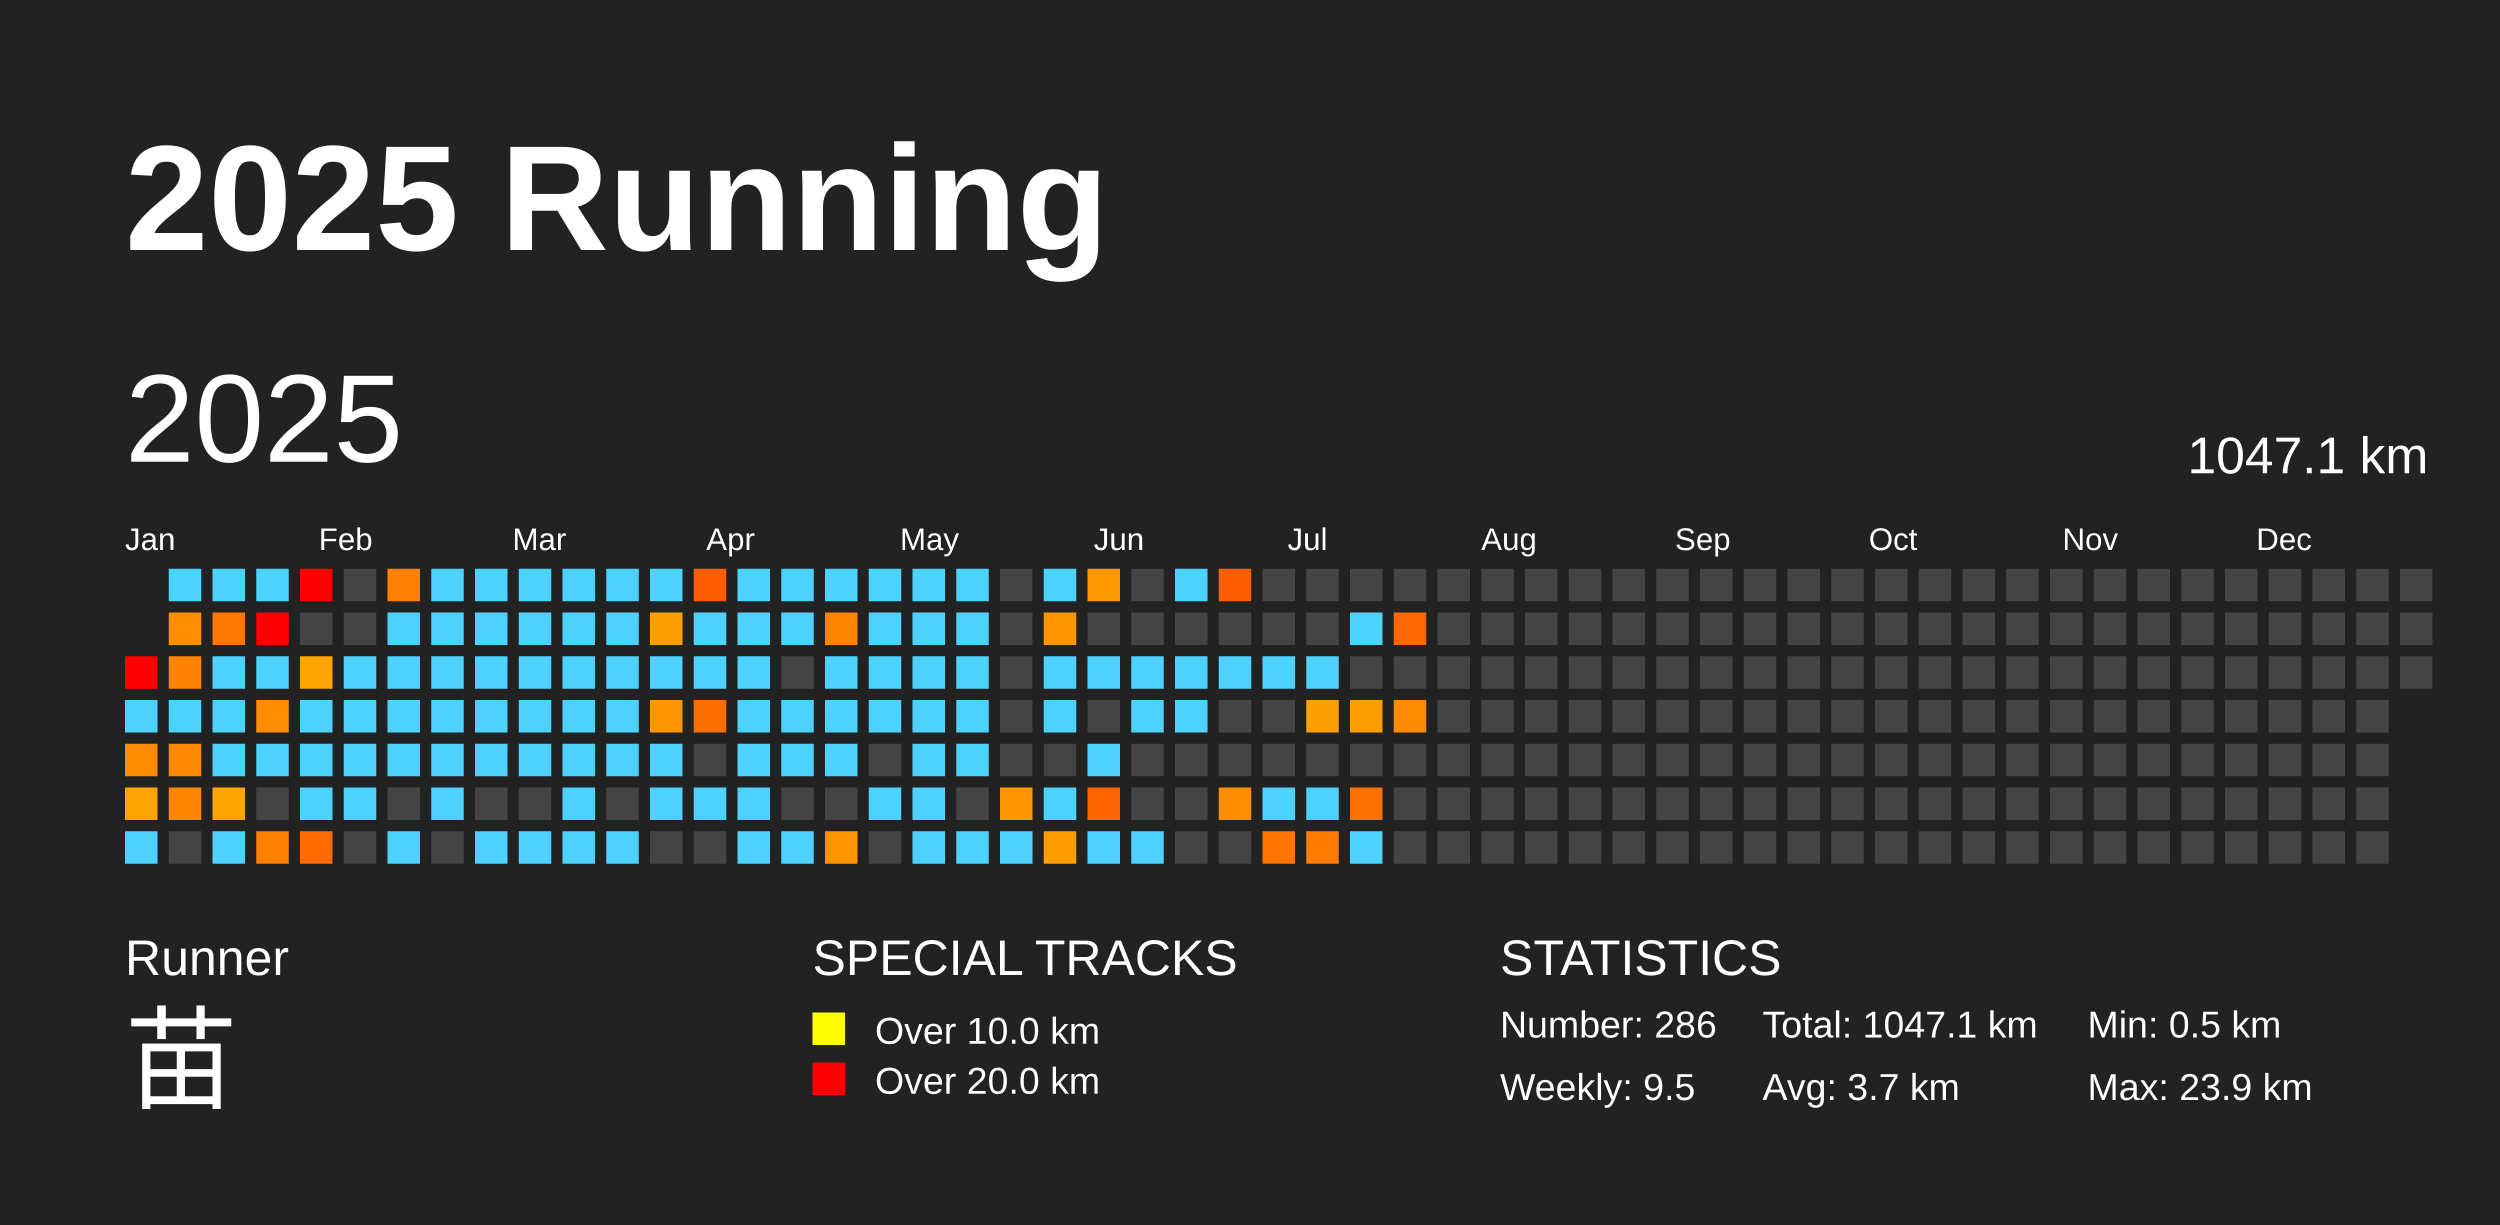
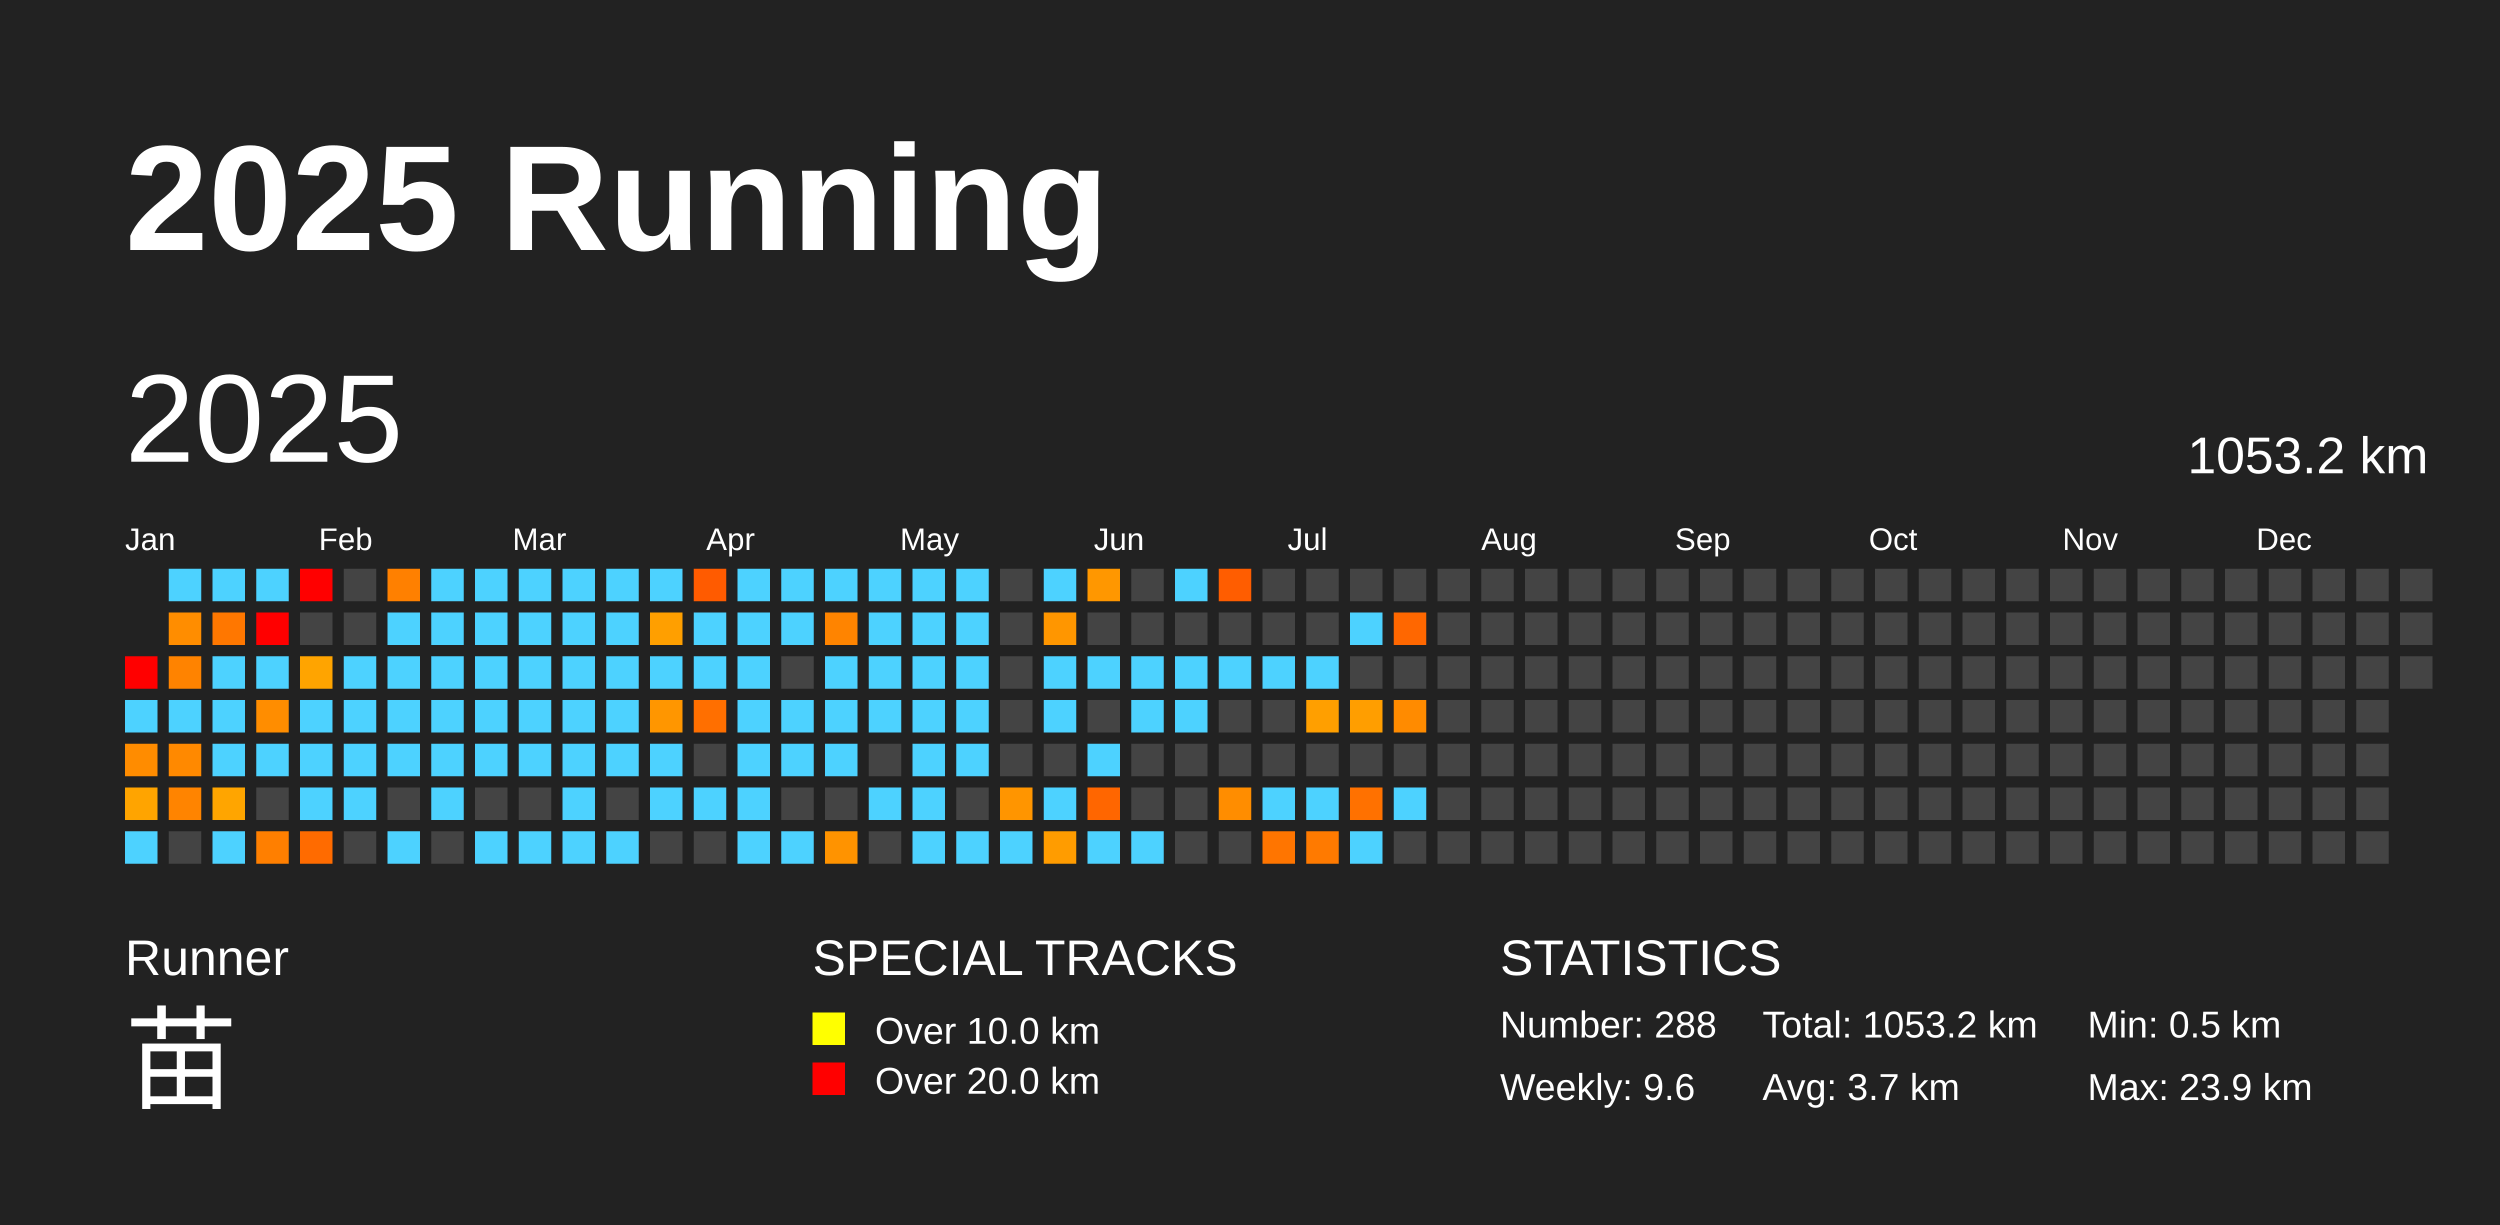
<svg xmlns="http://www.w3.org/2000/svg" baseProfile="full" height="98mm" version="1.1" viewBox="0,0,200,98" width="200mm">
  <defs />
  <rect fill="#222222" height="98" width="200" x="0" y="0" />
  <text fill="#FFFFFF" style="font-size:12px; font-family:Arial; font-weight:bold;" x="10" y="20">2025 Running</text>
  <text fill="#FFFFFF" style="font-size:4px; font-family:Arial" x="10" y="78">Runner</text>
  <text fill="#FFFFFF" style="font-size:9px; font-family:Arial" x="10" y="88">苗</text>
  <text fill="#FFFFFF" style="font-size:4px; font-family:Arial" x="65" y="78">SPECIAL TRACKS</text>
  <rect fill="yellow" height="2.6" width="2.6" x="65" y="81" />
  <text fill="#FFFFFF" style="font-size:3px; font-family:Arial" x="70" y="83.5">Over 10.0 km</text>
  <rect fill="red" height="2.6" width="2.6" x="65" y="85" />
  <text fill="#FFFFFF" style="font-size:3px; font-family:Arial" x="70" y="87.5">Over 20.0 km</text>
  <text fill="#FFFFFF" style="font-size:4px; font-family:Arial" x="120" y="78">STATISTICS</text>
-   <text fill="#FFFFFF" style="font-size:3px; font-family:Arial" x="120" y="83">Number: 286</text>
-   <text fill="#FFFFFF" style="font-size:3px; font-family:Arial" x="120" y="88">Weekly: 9.5</text>
-   <text fill="#FFFFFF" style="font-size:3px; font-family:Arial" x="141" y="83">Total: 1047.1 km</text>
+   <text fill="#FFFFFF" style="font-size:3px; font-family:Arial" x="120" y="83">Number: 288</text>
+   <text fill="#FFFFFF" style="font-size:3px; font-family:Arial" x="120" y="88">Weekly: 9.6</text>
+   <text fill="#FFFFFF" style="font-size:3px; font-family:Arial" x="141" y="83">Total: 1053.2 km</text>
  <text fill="#FFFFFF" style="font-size:3px; font-family:Arial" x="141" y="88">Avg: 3.7 km</text>
  <text fill="#FFFFFF" style="font-size:3px; font-family:Arial" x="167" y="83">Min: 0.5 km</text>
  <text fill="#FFFFFF" style="font-size:3px; font-family:Arial" x="167" y="88">Max: 23.9 km</text>
  <text dominant-baseline="hanging" fill="#FFFFFF" style="font-size:10.0px; font-family:Arial;" x="10" y="30">2025</text>
-   <text dominant-baseline="hanging" fill="#FFFFFF" style="font-size:4.125px; font-family:Arial;" x="175" y="35">1047.1 km</text>
+   <text dominant-baseline="hanging" fill="#FFFFFF" style="font-size:4.125px; font-family:Arial;" x="175" y="35">1053.2 km</text>
  <text fill="#FFFFFF" style="font-size:2.5px; font-family:Arial" x="10.0" y="44">Jan</text>
  <text fill="#FFFFFF" style="font-size:2.5px; font-family:Arial" x="25.5" y="44">Feb</text>
  <text fill="#FFFFFF" style="font-size:2.5px; font-family:Arial" x="41.0" y="44">Mar</text>
  <text fill="#FFFFFF" style="font-size:2.5px; font-family:Arial" x="56.5" y="44">Apr</text>
  <text fill="#FFFFFF" style="font-size:2.5px; font-family:Arial" x="72.0" y="44">May</text>
  <text fill="#FFFFFF" style="font-size:2.5px; font-family:Arial" x="87.5" y="44">Jun</text>
  <text fill="#FFFFFF" style="font-size:2.5px; font-family:Arial" x="103.0" y="44">Jul</text>
  <text fill="#FFFFFF" style="font-size:2.5px; font-family:Arial" x="118.5" y="44">Aug</text>
  <text fill="#FFFFFF" style="font-size:2.5px; font-family:Arial" x="134.0" y="44">Sep</text>
  <text fill="#FFFFFF" style="font-size:2.5px; font-family:Arial" x="149.5" y="44">Oct</text>
  <text fill="#FFFFFF" style="font-size:2.5px; font-family:Arial" x="165.0" y="44">Nov</text>
  <text fill="#FFFFFF" style="font-size:2.5px; font-family:Arial" x="180.5" y="44">Dec</text>
  <rect fill="red" height="2.6" width="2.6" x="10.0" y="52.5" />
  <rect fill="#4dd2ff" height="2.6" width="2.6" x="10.0" y="56.0" />
  <rect fill="#ff8c00" height="2.6" width="2.6" x="10.0" y="59.5" />
  <rect fill="#ffa400" height="2.6" width="2.6" x="10.0" y="63.0" />
  <rect fill="#4dd2ff" height="2.6" width="2.6" x="10.0" y="66.5" />
  <rect fill="#4dd2ff" height="2.6" width="2.6" x="13.5" y="45.5" />
  <rect fill="#ff8d00" height="2.6" width="2.6" x="13.5" y="49.0" />
  <rect fill="#ff8300" height="2.6" width="2.6" x="13.5" y="52.5" />
  <rect fill="#4dd2ff" height="2.6" width="2.6" x="13.5" y="56.0" />
  <rect fill="#ff8900" height="2.6" width="2.6" x="13.5" y="59.5" />
  <rect fill="#ff8400" height="2.6" width="2.6" x="13.5" y="63.0" />
  <rect fill="#444444" height="2.6" width="2.6" x="13.5" y="66.5" />
  <rect fill="#4dd2ff" height="2.6" width="2.6" x="17.0" y="45.5" />
  <rect fill="#ff7700" height="2.6" width="2.6" x="17.0" y="49.0" />
  <rect fill="#4dd2ff" height="2.6" width="2.6" x="17.0" y="52.5" />
  <rect fill="#4dd2ff" height="2.6" width="2.6" x="17.0" y="56.0" />
  <rect fill="#4dd2ff" height="2.6" width="2.6" x="17.0" y="59.5" />
  <rect fill="#ffa500" height="2.6" width="2.6" x="17.0" y="63.0" />
  <rect fill="#4dd2ff" height="2.6" width="2.6" x="17.0" y="66.5" />
  <rect fill="#4dd2ff" height="2.6" width="2.6" x="20.5" y="45.5" />
  <rect fill="red" height="2.6" width="2.6" x="20.5" y="49.0" />
  <rect fill="#4dd2ff" height="2.6" width="2.6" x="20.5" y="52.5" />
  <rect fill="#ff8d00" height="2.6" width="2.6" x="20.5" y="56.0" />
  <rect fill="#4dd2ff" height="2.6" width="2.6" x="20.5" y="59.5" />
  <rect fill="#444444" height="2.6" width="2.6" x="20.5" y="63.0" />
  <rect fill="#ff7f00" height="2.6" width="2.6" x="20.5" y="66.5" />
  <rect fill="red" height="2.6" width="2.6" x="24.0" y="45.5" />
  <rect fill="#444444" height="2.6" width="2.6" x="24.0" y="49.0" />
  <rect fill="#ffa400" height="2.6" width="2.6" x="24.0" y="52.5" />
  <rect fill="#4dd2ff" height="2.6" width="2.6" x="24.0" y="56.0" />
  <rect fill="#4dd2ff" height="2.6" width="2.6" x="24.0" y="59.5" />
  <rect fill="#4dd2ff" height="2.6" width="2.6" x="24.0" y="63.0" />
  <rect fill="#ff6b00" height="2.6" width="2.6" x="24.0" y="66.5" />
  <rect fill="#444444" height="2.6" width="2.6" x="27.5" y="45.5" />
  <rect fill="#444444" height="2.6" width="2.6" x="27.5" y="49.0" />
  <rect fill="#4dd2ff" height="2.6" width="2.6" x="27.5" y="52.5" />
  <rect fill="#4dd2ff" height="2.6" width="2.6" x="27.5" y="56.0" />
  <rect fill="#4dd2ff" height="2.6" width="2.6" x="27.5" y="59.5" />
  <rect fill="#4dd2ff" height="2.6" width="2.6" x="27.5" y="63.0" />
  <rect fill="#444444" height="2.6" width="2.6" x="27.5" y="66.5" />
  <rect fill="#ff8000" height="2.6" width="2.6" x="31.0" y="45.5" />
  <rect fill="#4dd2ff" height="2.6" width="2.6" x="31.0" y="49.0" />
  <rect fill="#4dd2ff" height="2.6" width="2.6" x="31.0" y="52.5" />
  <rect fill="#4dd2ff" height="2.6" width="2.6" x="31.0" y="56.0" />
  <rect fill="#4dd2ff" height="2.6" width="2.6" x="31.0" y="59.5" />
  <rect fill="#444444" height="2.6" width="2.6" x="31.0" y="63.0" />
  <rect fill="#4dd2ff" height="2.6" width="2.6" x="31.0" y="66.5" />
  <rect fill="#4dd2ff" height="2.6" width="2.6" x="34.5" y="45.5" />
  <rect fill="#4dd2ff" height="2.6" width="2.6" x="34.5" y="49.0" />
  <rect fill="#4dd2ff" height="2.6" width="2.6" x="34.5" y="52.5" />
  <rect fill="#4dd2ff" height="2.6" width="2.6" x="34.5" y="56.0" />
  <rect fill="#4dd2ff" height="2.6" width="2.6" x="34.5" y="59.5" />
  <rect fill="#4dd2ff" height="2.6" width="2.6" x="34.5" y="63.0" />
  <rect fill="#444444" height="2.6" width="2.6" x="34.5" y="66.5" />
  <rect fill="#4dd2ff" height="2.6" width="2.6" x="38.0" y="45.5" />
  <rect fill="#4dd2ff" height="2.6" width="2.6" x="38.0" y="49.0" />
  <rect fill="#4dd2ff" height="2.6" width="2.6" x="38.0" y="52.5" />
  <rect fill="#4dd2ff" height="2.6" width="2.6" x="38.0" y="56.0" />
  <rect fill="#4dd2ff" height="2.6" width="2.6" x="38.0" y="59.5" />
  <rect fill="#444444" height="2.6" width="2.6" x="38.0" y="63.0" />
  <rect fill="#4dd2ff" height="2.6" width="2.6" x="38.0" y="66.5" />
  <rect fill="#4dd2ff" height="2.6" width="2.6" x="41.5" y="45.5" />
  <rect fill="#4dd2ff" height="2.6" width="2.6" x="41.5" y="49.0" />
  <rect fill="#4dd2ff" height="2.6" width="2.6" x="41.5" y="52.5" />
  <rect fill="#4dd2ff" height="2.6" width="2.6" x="41.5" y="56.0" />
  <rect fill="#4dd2ff" height="2.6" width="2.6" x="41.5" y="59.5" />
  <rect fill="#444444" height="2.6" width="2.6" x="41.5" y="63.0" />
  <rect fill="#4dd2ff" height="2.6" width="2.6" x="41.5" y="66.5" />
  <rect fill="#4dd2ff" height="2.6" width="2.6" x="45.0" y="45.5" />
  <rect fill="#4dd2ff" height="2.6" width="2.6" x="45.0" y="49.0" />
  <rect fill="#4dd2ff" height="2.6" width="2.6" x="45.0" y="52.5" />
  <rect fill="#4dd2ff" height="2.6" width="2.6" x="45.0" y="56.0" />
  <rect fill="#4dd2ff" height="2.6" width="2.6" x="45.0" y="59.5" />
  <rect fill="#4dd2ff" height="2.6" width="2.6" x="45.0" y="63.0" />
  <rect fill="#4dd2ff" height="2.6" width="2.6" x="45.0" y="66.5" />
  <rect fill="#4dd2ff" height="2.6" width="2.6" x="48.5" y="45.5" />
  <rect fill="#4dd2ff" height="2.6" width="2.6" x="48.5" y="49.0" />
  <rect fill="#4dd2ff" height="2.6" width="2.6" x="48.5" y="52.5" />
  <rect fill="#4dd2ff" height="2.6" width="2.6" x="48.5" y="56.0" />
  <rect fill="#4dd2ff" height="2.6" width="2.6" x="48.5" y="59.5" />
  <rect fill="#444444" height="2.6" width="2.6" x="48.5" y="63.0" />
  <rect fill="#4dd2ff" height="2.6" width="2.6" x="48.5" y="66.5" />
  <rect fill="#4dd2ff" height="2.6" width="2.6" x="52.0" y="45.5" />
  <rect fill="#ff9f00" height="2.6" width="2.6" x="52.0" y="49.0" />
  <rect fill="#4dd2ff" height="2.6" width="2.6" x="52.0" y="52.5" />
  <rect fill="#ff9600" height="2.6" width="2.6" x="52.0" y="56.0" />
  <rect fill="#4dd2ff" height="2.6" width="2.6" x="52.0" y="59.5" />
  <rect fill="#4dd2ff" height="2.6" width="2.6" x="52.0" y="63.0" />
  <rect fill="#444444" height="2.6" width="2.6" x="52.0" y="66.5" />
  <rect fill="#ff5b00" height="2.6" width="2.6" x="55.5" y="45.5" />
  <rect fill="#4dd2ff" height="2.6" width="2.6" x="55.5" y="49.0" />
  <rect fill="#4dd2ff" height="2.6" width="2.6" x="55.5" y="52.5" />
  <rect fill="#ff6f00" height="2.6" width="2.6" x="55.5" y="56.0" />
  <rect fill="#444444" height="2.6" width="2.6" x="55.5" y="59.5" />
  <rect fill="#4dd2ff" height="2.6" width="2.6" x="55.5" y="63.0" />
  <rect fill="#444444" height="2.6" width="2.6" x="55.5" y="66.5" />
  <rect fill="#4dd2ff" height="2.6" width="2.6" x="59.0" y="45.5" />
  <rect fill="#4dd2ff" height="2.6" width="2.6" x="59.0" y="49.0" />
  <rect fill="#4dd2ff" height="2.6" width="2.6" x="59.0" y="52.5" />
  <rect fill="#4dd2ff" height="2.6" width="2.6" x="59.0" y="56.0" />
  <rect fill="#4dd2ff" height="2.6" width="2.6" x="59.0" y="59.5" />
  <rect fill="#4dd2ff" height="2.6" width="2.6" x="59.0" y="63.0" />
  <rect fill="#4dd2ff" height="2.6" width="2.6" x="59.0" y="66.5" />
  <rect fill="#4dd2ff" height="2.6" width="2.6" x="62.5" y="45.5" />
  <rect fill="#4dd2ff" height="2.6" width="2.6" x="62.5" y="49.0" />
  <rect fill="#444444" height="2.6" width="2.6" x="62.5" y="52.5" />
  <rect fill="#4dd2ff" height="2.6" width="2.6" x="62.5" y="56.0" />
  <rect fill="#4dd2ff" height="2.6" width="2.6" x="62.5" y="59.5" />
  <rect fill="#444444" height="2.6" width="2.6" x="62.5" y="63.0" />
  <rect fill="#4dd2ff" height="2.6" width="2.6" x="62.5" y="66.5" />
  <rect fill="#4dd2ff" height="2.6" width="2.6" x="66.0" y="45.5" />
  <rect fill="#ff8400" height="2.6" width="2.6" x="66.0" y="49.0" />
  <rect fill="#4dd2ff" height="2.6" width="2.6" x="66.0" y="52.5" />
  <rect fill="#4dd2ff" height="2.6" width="2.6" x="66.0" y="56.0" />
  <rect fill="#4dd2ff" height="2.6" width="2.6" x="66.0" y="59.5" />
  <rect fill="#444444" height="2.6" width="2.6" x="66.0" y="63.0" />
  <rect fill="#ff9300" height="2.6" width="2.6" x="66.0" y="66.5" />
  <rect fill="#4dd2ff" height="2.6" width="2.6" x="69.5" y="45.5" />
  <rect fill="#4dd2ff" height="2.6" width="2.6" x="69.5" y="49.0" />
  <rect fill="#4dd2ff" height="2.6" width="2.6" x="69.5" y="52.5" />
  <rect fill="#4dd2ff" height="2.6" width="2.6" x="69.5" y="56.0" />
  <rect fill="#444444" height="2.6" width="2.6" x="69.5" y="59.5" />
  <rect fill="#4dd2ff" height="2.6" width="2.6" x="69.5" y="63.0" />
  <rect fill="#444444" height="2.6" width="2.6" x="69.5" y="66.5" />
  <rect fill="#4dd2ff" height="2.6" width="2.6" x="73.0" y="45.5" />
  <rect fill="#4dd2ff" height="2.6" width="2.6" x="73.0" y="49.0" />
  <rect fill="#4dd2ff" height="2.6" width="2.6" x="73.0" y="52.5" />
  <rect fill="#4dd2ff" height="2.6" width="2.6" x="73.0" y="56.0" />
  <rect fill="#4dd2ff" height="2.6" width="2.6" x="73.0" y="59.5" />
  <rect fill="#4dd2ff" height="2.6" width="2.6" x="73.0" y="63.0" />
  <rect fill="#4dd2ff" height="2.6" width="2.6" x="73.0" y="66.5" />
  <rect fill="#4dd2ff" height="2.6" width="2.6" x="76.5" y="45.5" />
  <rect fill="#4dd2ff" height="2.6" width="2.6" x="76.5" y="49.0" />
  <rect fill="#4dd2ff" height="2.6" width="2.6" x="76.5" y="52.5" />
  <rect fill="#4dd2ff" height="2.6" width="2.6" x="76.5" y="56.0" />
  <rect fill="#4dd2ff" height="2.6" width="2.6" x="76.5" y="59.5" />
  <rect fill="#444444" height="2.6" width="2.6" x="76.5" y="63.0" />
  <rect fill="#4dd2ff" height="2.6" width="2.6" x="76.5" y="66.5" />
  <rect fill="#444444" height="2.6" width="2.6" x="80.0" y="45.5" />
  <rect fill="#444444" height="2.6" width="2.6" x="80.0" y="49.0" />
  <rect fill="#444444" height="2.6" width="2.6" x="80.0" y="52.5" />
  <rect fill="#444444" height="2.6" width="2.6" x="80.0" y="56.0" />
  <rect fill="#444444" height="2.6" width="2.6" x="80.0" y="59.5" />
  <rect fill="#ff9500" height="2.6" width="2.6" x="80.0" y="63.0" />
  <rect fill="#4dd2ff" height="2.6" width="2.6" x="80.0" y="66.5" />
  <rect fill="#4dd2ff" height="2.6" width="2.6" x="83.5" y="45.5" />
  <rect fill="#ff9600" height="2.6" width="2.6" x="83.5" y="49.0" />
  <rect fill="#4dd2ff" height="2.6" width="2.6" x="83.5" y="52.5" />
  <rect fill="#4dd2ff" height="2.6" width="2.6" x="83.5" y="56.0" />
  <rect fill="#444444" height="2.6" width="2.6" x="83.5" y="59.5" />
  <rect fill="#4dd2ff" height="2.6" width="2.6" x="83.5" y="63.0" />
  <rect fill="#ff9c00" height="2.6" width="2.6" x="83.5" y="66.5" />
  <rect fill="#ff9700" height="2.6" width="2.6" x="87.0" y="45.5" />
  <rect fill="#444444" height="2.6" width="2.6" x="87.0" y="49.0" />
  <rect fill="#4dd2ff" height="2.6" width="2.6" x="87.0" y="52.5" />
  <rect fill="#444444" height="2.6" width="2.6" x="87.0" y="56.0" />
  <rect fill="#4dd2ff" height="2.6" width="2.6" x="87.0" y="59.5" />
  <rect fill="#ff6600" height="2.6" width="2.6" x="87.0" y="63.0" />
  <rect fill="#4dd2ff" height="2.6" width="2.6" x="87.0" y="66.5" />
  <rect fill="#444444" height="2.6" width="2.6" x="90.5" y="45.5" />
  <rect fill="#444444" height="2.6" width="2.6" x="90.5" y="49.0" />
  <rect fill="#4dd2ff" height="2.6" width="2.6" x="90.5" y="52.5" />
  <rect fill="#4dd2ff" height="2.6" width="2.6" x="90.5" y="56.0" />
  <rect fill="#444444" height="2.6" width="2.6" x="90.5" y="59.5" />
  <rect fill="#444444" height="2.6" width="2.6" x="90.5" y="63.0" />
  <rect fill="#4dd2ff" height="2.6" width="2.6" x="90.5" y="66.5" />
  <rect fill="#4dd2ff" height="2.6" width="2.6" x="94.0" y="45.5" />
  <rect fill="#444444" height="2.6" width="2.6" x="94.0" y="49.0" />
  <rect fill="#4dd2ff" height="2.6" width="2.6" x="94.0" y="52.5" />
  <rect fill="#4dd2ff" height="2.6" width="2.6" x="94.0" y="56.0" />
  <rect fill="#444444" height="2.6" width="2.6" x="94.0" y="59.5" />
  <rect fill="#444444" height="2.6" width="2.6" x="94.0" y="63.0" />
  <rect fill="#444444" height="2.6" width="2.6" x="94.0" y="66.5" />
  <rect fill="#ff5d00" height="2.6" width="2.6" x="97.5" y="45.5" />
  <rect fill="#444444" height="2.6" width="2.6" x="97.5" y="49.0" />
  <rect fill="#4dd2ff" height="2.6" width="2.6" x="97.5" y="52.5" />
  <rect fill="#444444" height="2.6" width="2.6" x="97.5" y="56.0" />
  <rect fill="#444444" height="2.6" width="2.6" x="97.5" y="59.5" />
  <rect fill="#ff8d00" height="2.6" width="2.6" x="97.5" y="63.0" />
  <rect fill="#444444" height="2.6" width="2.6" x="97.5" y="66.5" />
  <rect fill="#444444" height="2.6" width="2.6" x="101.0" y="45.5" />
  <rect fill="#444444" height="2.6" width="2.6" x="101.0" y="49.0" />
  <rect fill="#4dd2ff" height="2.6" width="2.6" x="101.0" y="52.5" />
  <rect fill="#444444" height="2.6" width="2.6" x="101.0" y="56.0" />
  <rect fill="#444444" height="2.6" width="2.6" x="101.0" y="59.5" />
  <rect fill="#4dd2ff" height="2.6" width="2.6" x="101.0" y="63.0" />
  <rect fill="#ff7500" height="2.6" width="2.6" x="101.0" y="66.5" />
  <rect fill="#444444" height="2.6" width="2.6" x="104.5" y="45.5" />
  <rect fill="#444444" height="2.6" width="2.6" x="104.5" y="49.0" />
  <rect fill="#4dd2ff" height="2.6" width="2.6" x="104.5" y="52.5" />
  <rect fill="#ff9f00" height="2.6" width="2.6" x="104.5" y="56.0" />
  <rect fill="#444444" height="2.6" width="2.6" x="104.5" y="59.5" />
  <rect fill="#4dd2ff" height="2.6" width="2.6" x="104.5" y="63.0" />
  <rect fill="#ff7a00" height="2.6" width="2.6" x="104.5" y="66.5" />
  <rect fill="#444444" height="2.6" width="2.6" x="108.0" y="45.5" />
  <rect fill="#4dd2ff" height="2.6" width="2.6" x="108.0" y="49.0" />
  <rect fill="#444444" height="2.6" width="2.6" x="108.0" y="52.5" />
  <rect fill="#ff9e00" height="2.6" width="2.6" x="108.0" y="56.0" />
  <rect fill="#444444" height="2.6" width="2.6" x="108.0" y="59.5" />
  <rect fill="#ff7100" height="2.6" width="2.6" x="108.0" y="63.0" />
  <rect fill="#4dd2ff" height="2.6" width="2.6" x="108.0" y="66.5" />
  <rect fill="#444444" height="2.6" width="2.6" x="111.5" y="45.5" />
  <rect fill="#ff6700" height="2.6" width="2.6" x="111.5" y="49.0" />
  <rect fill="#444444" height="2.6" width="2.6" x="111.5" y="52.5" />
  <rect fill="#ff8b00" height="2.6" width="2.6" x="111.5" y="56.0" />
  <rect fill="#444444" height="2.6" width="2.6" x="111.5" y="59.5" />
-   <rect fill="#444444" height="2.6" width="2.6" x="111.5" y="63.0" />
+   <rect fill="#4dd2ff" height="2.6" width="2.6" x="111.5" y="63.0" />
  <rect fill="#444444" height="2.6" width="2.6" x="111.5" y="66.5" />
  <rect fill="#444444" height="2.6" width="2.6" x="115.0" y="45.5" />
  <rect fill="#444444" height="2.6" width="2.6" x="115.0" y="49.0" />
  <rect fill="#444444" height="2.6" width="2.6" x="115.0" y="52.5" />
  <rect fill="#444444" height="2.6" width="2.6" x="115.0" y="56.0" />
  <rect fill="#444444" height="2.6" width="2.6" x="115.0" y="59.5" />
  <rect fill="#444444" height="2.6" width="2.6" x="115.0" y="63.0" />
  <rect fill="#444444" height="2.6" width="2.6" x="115.0" y="66.5" />
  <rect fill="#444444" height="2.6" width="2.6" x="118.5" y="45.5" />
  <rect fill="#444444" height="2.6" width="2.6" x="118.5" y="49.0" />
  <rect fill="#444444" height="2.6" width="2.6" x="118.5" y="52.5" />
  <rect fill="#444444" height="2.6" width="2.6" x="118.5" y="56.0" />
  <rect fill="#444444" height="2.6" width="2.6" x="118.5" y="59.5" />
  <rect fill="#444444" height="2.6" width="2.6" x="118.5" y="63.0" />
  <rect fill="#444444" height="2.6" width="2.6" x="118.5" y="66.5" />
  <rect fill="#444444" height="2.6" width="2.6" x="122.0" y="45.5" />
  <rect fill="#444444" height="2.6" width="2.6" x="122.0" y="49.0" />
  <rect fill="#444444" height="2.6" width="2.6" x="122.0" y="52.5" />
  <rect fill="#444444" height="2.6" width="2.6" x="122.0" y="56.0" />
  <rect fill="#444444" height="2.6" width="2.6" x="122.0" y="59.5" />
  <rect fill="#444444" height="2.6" width="2.6" x="122.0" y="63.0" />
  <rect fill="#444444" height="2.6" width="2.6" x="122.0" y="66.5" />
  <rect fill="#444444" height="2.6" width="2.6" x="125.5" y="45.5" />
  <rect fill="#444444" height="2.6" width="2.6" x="125.5" y="49.0" />
  <rect fill="#444444" height="2.6" width="2.6" x="125.5" y="52.5" />
  <rect fill="#444444" height="2.6" width="2.6" x="125.5" y="56.0" />
  <rect fill="#444444" height="2.6" width="2.6" x="125.5" y="59.5" />
  <rect fill="#444444" height="2.6" width="2.6" x="125.5" y="63.0" />
  <rect fill="#444444" height="2.6" width="2.6" x="125.5" y="66.5" />
  <rect fill="#444444" height="2.6" width="2.6" x="129.0" y="45.5" />
  <rect fill="#444444" height="2.6" width="2.6" x="129.0" y="49.0" />
  <rect fill="#444444" height="2.6" width="2.6" x="129.0" y="52.5" />
  <rect fill="#444444" height="2.6" width="2.6" x="129.0" y="56.0" />
  <rect fill="#444444" height="2.6" width="2.6" x="129.0" y="59.5" />
  <rect fill="#444444" height="2.6" width="2.6" x="129.0" y="63.0" />
  <rect fill="#444444" height="2.6" width="2.6" x="129.0" y="66.5" />
  <rect fill="#444444" height="2.6" width="2.6" x="132.5" y="45.5" />
  <rect fill="#444444" height="2.6" width="2.6" x="132.5" y="49.0" />
  <rect fill="#444444" height="2.6" width="2.6" x="132.5" y="52.5" />
  <rect fill="#444444" height="2.6" width="2.6" x="132.5" y="56.0" />
  <rect fill="#444444" height="2.6" width="2.6" x="132.5" y="59.5" />
  <rect fill="#444444" height="2.6" width="2.6" x="132.5" y="63.0" />
  <rect fill="#444444" height="2.6" width="2.6" x="132.5" y="66.5" />
  <rect fill="#444444" height="2.6" width="2.6" x="136.0" y="45.5" />
  <rect fill="#444444" height="2.6" width="2.6" x="136.0" y="49.0" />
  <rect fill="#444444" height="2.6" width="2.6" x="136.0" y="52.5" />
  <rect fill="#444444" height="2.6" width="2.6" x="136.0" y="56.0" />
  <rect fill="#444444" height="2.6" width="2.6" x="136.0" y="59.5" />
  <rect fill="#444444" height="2.6" width="2.6" x="136.0" y="63.0" />
  <rect fill="#444444" height="2.6" width="2.6" x="136.0" y="66.5" />
  <rect fill="#444444" height="2.6" width="2.6" x="139.5" y="45.5" />
  <rect fill="#444444" height="2.6" width="2.6" x="139.5" y="49.0" />
  <rect fill="#444444" height="2.6" width="2.6" x="139.5" y="52.5" />
  <rect fill="#444444" height="2.6" width="2.6" x="139.5" y="56.0" />
  <rect fill="#444444" height="2.6" width="2.6" x="139.5" y="59.5" />
  <rect fill="#444444" height="2.6" width="2.6" x="139.5" y="63.0" />
  <rect fill="#444444" height="2.6" width="2.6" x="139.5" y="66.5" />
  <rect fill="#444444" height="2.6" width="2.6" x="143.0" y="45.5" />
  <rect fill="#444444" height="2.6" width="2.6" x="143.0" y="49.0" />
  <rect fill="#444444" height="2.6" width="2.6" x="143.0" y="52.5" />
  <rect fill="#444444" height="2.6" width="2.6" x="143.0" y="56.0" />
  <rect fill="#444444" height="2.6" width="2.6" x="143.0" y="59.5" />
  <rect fill="#444444" height="2.6" width="2.6" x="143.0" y="63.0" />
  <rect fill="#444444" height="2.6" width="2.6" x="143.0" y="66.5" />
  <rect fill="#444444" height="2.6" width="2.6" x="146.5" y="45.5" />
  <rect fill="#444444" height="2.6" width="2.6" x="146.5" y="49.0" />
  <rect fill="#444444" height="2.6" width="2.6" x="146.5" y="52.5" />
  <rect fill="#444444" height="2.6" width="2.6" x="146.5" y="56.0" />
  <rect fill="#444444" height="2.6" width="2.6" x="146.5" y="59.5" />
  <rect fill="#444444" height="2.6" width="2.6" x="146.5" y="63.0" />
  <rect fill="#444444" height="2.6" width="2.6" x="146.5" y="66.5" />
  <rect fill="#444444" height="2.6" width="2.6" x="150.0" y="45.5" />
  <rect fill="#444444" height="2.6" width="2.6" x="150.0" y="49.0" />
  <rect fill="#444444" height="2.6" width="2.6" x="150.0" y="52.5" />
  <rect fill="#444444" height="2.6" width="2.6" x="150.0" y="56.0" />
  <rect fill="#444444" height="2.6" width="2.6" x="150.0" y="59.5" />
  <rect fill="#444444" height="2.6" width="2.6" x="150.0" y="63.0" />
  <rect fill="#444444" height="2.6" width="2.6" x="150.0" y="66.5" />
  <rect fill="#444444" height="2.6" width="2.6" x="153.5" y="45.5" />
  <rect fill="#444444" height="2.6" width="2.6" x="153.5" y="49.0" />
  <rect fill="#444444" height="2.6" width="2.6" x="153.5" y="52.5" />
  <rect fill="#444444" height="2.6" width="2.6" x="153.5" y="56.0" />
  <rect fill="#444444" height="2.6" width="2.6" x="153.5" y="59.5" />
  <rect fill="#444444" height="2.6" width="2.6" x="153.5" y="63.0" />
  <rect fill="#444444" height="2.6" width="2.6" x="153.5" y="66.5" />
  <rect fill="#444444" height="2.6" width="2.6" x="157.0" y="45.5" />
  <rect fill="#444444" height="2.6" width="2.6" x="157.0" y="49.0" />
  <rect fill="#444444" height="2.6" width="2.6" x="157.0" y="52.5" />
  <rect fill="#444444" height="2.6" width="2.6" x="157.0" y="56.0" />
  <rect fill="#444444" height="2.6" width="2.6" x="157.0" y="59.5" />
  <rect fill="#444444" height="2.6" width="2.6" x="157.0" y="63.0" />
  <rect fill="#444444" height="2.6" width="2.6" x="157.0" y="66.5" />
  <rect fill="#444444" height="2.6" width="2.6" x="160.5" y="45.5" />
  <rect fill="#444444" height="2.6" width="2.6" x="160.5" y="49.0" />
  <rect fill="#444444" height="2.6" width="2.6" x="160.5" y="52.5" />
  <rect fill="#444444" height="2.6" width="2.6" x="160.5" y="56.0" />
  <rect fill="#444444" height="2.6" width="2.6" x="160.5" y="59.5" />
  <rect fill="#444444" height="2.6" width="2.6" x="160.5" y="63.0" />
  <rect fill="#444444" height="2.6" width="2.6" x="160.5" y="66.5" />
  <rect fill="#444444" height="2.6" width="2.6" x="164.0" y="45.5" />
  <rect fill="#444444" height="2.6" width="2.6" x="164.0" y="49.0" />
  <rect fill="#444444" height="2.6" width="2.6" x="164.0" y="52.5" />
  <rect fill="#444444" height="2.6" width="2.6" x="164.0" y="56.0" />
  <rect fill="#444444" height="2.6" width="2.6" x="164.0" y="59.5" />
  <rect fill="#444444" height="2.6" width="2.6" x="164.0" y="63.0" />
  <rect fill="#444444" height="2.6" width="2.6" x="164.0" y="66.5" />
  <rect fill="#444444" height="2.6" width="2.6" x="167.5" y="45.5" />
  <rect fill="#444444" height="2.6" width="2.6" x="167.5" y="49.0" />
  <rect fill="#444444" height="2.6" width="2.6" x="167.5" y="52.5" />
  <rect fill="#444444" height="2.6" width="2.6" x="167.5" y="56.0" />
  <rect fill="#444444" height="2.6" width="2.6" x="167.5" y="59.5" />
  <rect fill="#444444" height="2.6" width="2.6" x="167.5" y="63.0" />
  <rect fill="#444444" height="2.6" width="2.6" x="167.5" y="66.5" />
  <rect fill="#444444" height="2.6" width="2.6" x="171.0" y="45.5" />
  <rect fill="#444444" height="2.6" width="2.6" x="171.0" y="49.0" />
  <rect fill="#444444" height="2.6" width="2.6" x="171.0" y="52.5" />
  <rect fill="#444444" height="2.6" width="2.6" x="171.0" y="56.0" />
  <rect fill="#444444" height="2.6" width="2.6" x="171.0" y="59.5" />
  <rect fill="#444444" height="2.6" width="2.6" x="171.0" y="63.0" />
  <rect fill="#444444" height="2.6" width="2.6" x="171.0" y="66.5" />
  <rect fill="#444444" height="2.6" width="2.6" x="174.5" y="45.5" />
  <rect fill="#444444" height="2.6" width="2.6" x="174.5" y="49.0" />
  <rect fill="#444444" height="2.6" width="2.6" x="174.5" y="52.5" />
  <rect fill="#444444" height="2.6" width="2.6" x="174.5" y="56.0" />
  <rect fill="#444444" height="2.6" width="2.6" x="174.5" y="59.5" />
  <rect fill="#444444" height="2.6" width="2.6" x="174.5" y="63.0" />
  <rect fill="#444444" height="2.6" width="2.6" x="174.5" y="66.5" />
  <rect fill="#444444" height="2.6" width="2.6" x="178.0" y="45.5" />
  <rect fill="#444444" height="2.6" width="2.6" x="178.0" y="49.0" />
  <rect fill="#444444" height="2.6" width="2.6" x="178.0" y="52.5" />
  <rect fill="#444444" height="2.6" width="2.6" x="178.0" y="56.0" />
  <rect fill="#444444" height="2.6" width="2.6" x="178.0" y="59.5" />
  <rect fill="#444444" height="2.6" width="2.6" x="178.0" y="63.0" />
  <rect fill="#444444" height="2.6" width="2.6" x="178.0" y="66.5" />
  <rect fill="#444444" height="2.6" width="2.6" x="181.5" y="45.5" />
  <rect fill="#444444" height="2.6" width="2.6" x="181.5" y="49.0" />
  <rect fill="#444444" height="2.6" width="2.6" x="181.5" y="52.5" />
  <rect fill="#444444" height="2.6" width="2.6" x="181.5" y="56.0" />
  <rect fill="#444444" height="2.6" width="2.6" x="181.5" y="59.5" />
  <rect fill="#444444" height="2.6" width="2.6" x="181.5" y="63.0" />
  <rect fill="#444444" height="2.6" width="2.6" x="181.5" y="66.5" />
  <rect fill="#444444" height="2.6" width="2.6" x="185.0" y="45.5" />
  <rect fill="#444444" height="2.6" width="2.6" x="185.0" y="49.0" />
  <rect fill="#444444" height="2.6" width="2.6" x="185.0" y="52.5" />
  <rect fill="#444444" height="2.6" width="2.6" x="185.0" y="56.0" />
  <rect fill="#444444" height="2.6" width="2.6" x="185.0" y="59.5" />
  <rect fill="#444444" height="2.6" width="2.6" x="185.0" y="63.0" />
  <rect fill="#444444" height="2.6" width="2.6" x="185.0" y="66.5" />
  <rect fill="#444444" height="2.6" width="2.6" x="188.5" y="45.5" />
  <rect fill="#444444" height="2.6" width="2.6" x="188.5" y="49.0" />
  <rect fill="#444444" height="2.6" width="2.6" x="188.5" y="52.5" />
  <rect fill="#444444" height="2.6" width="2.6" x="188.5" y="56.0" />
  <rect fill="#444444" height="2.6" width="2.6" x="188.5" y="59.5" />
  <rect fill="#444444" height="2.6" width="2.6" x="188.5" y="63.0" />
  <rect fill="#444444" height="2.6" width="2.6" x="188.5" y="66.5" />
  <rect fill="#444444" height="2.6" width="2.6" x="192.0" y="45.5" />
  <rect fill="#444444" height="2.6" width="2.6" x="192.0" y="49.0" />
  <rect fill="#444444" height="2.6" width="2.6" x="192.0" y="52.5" />
</svg>
